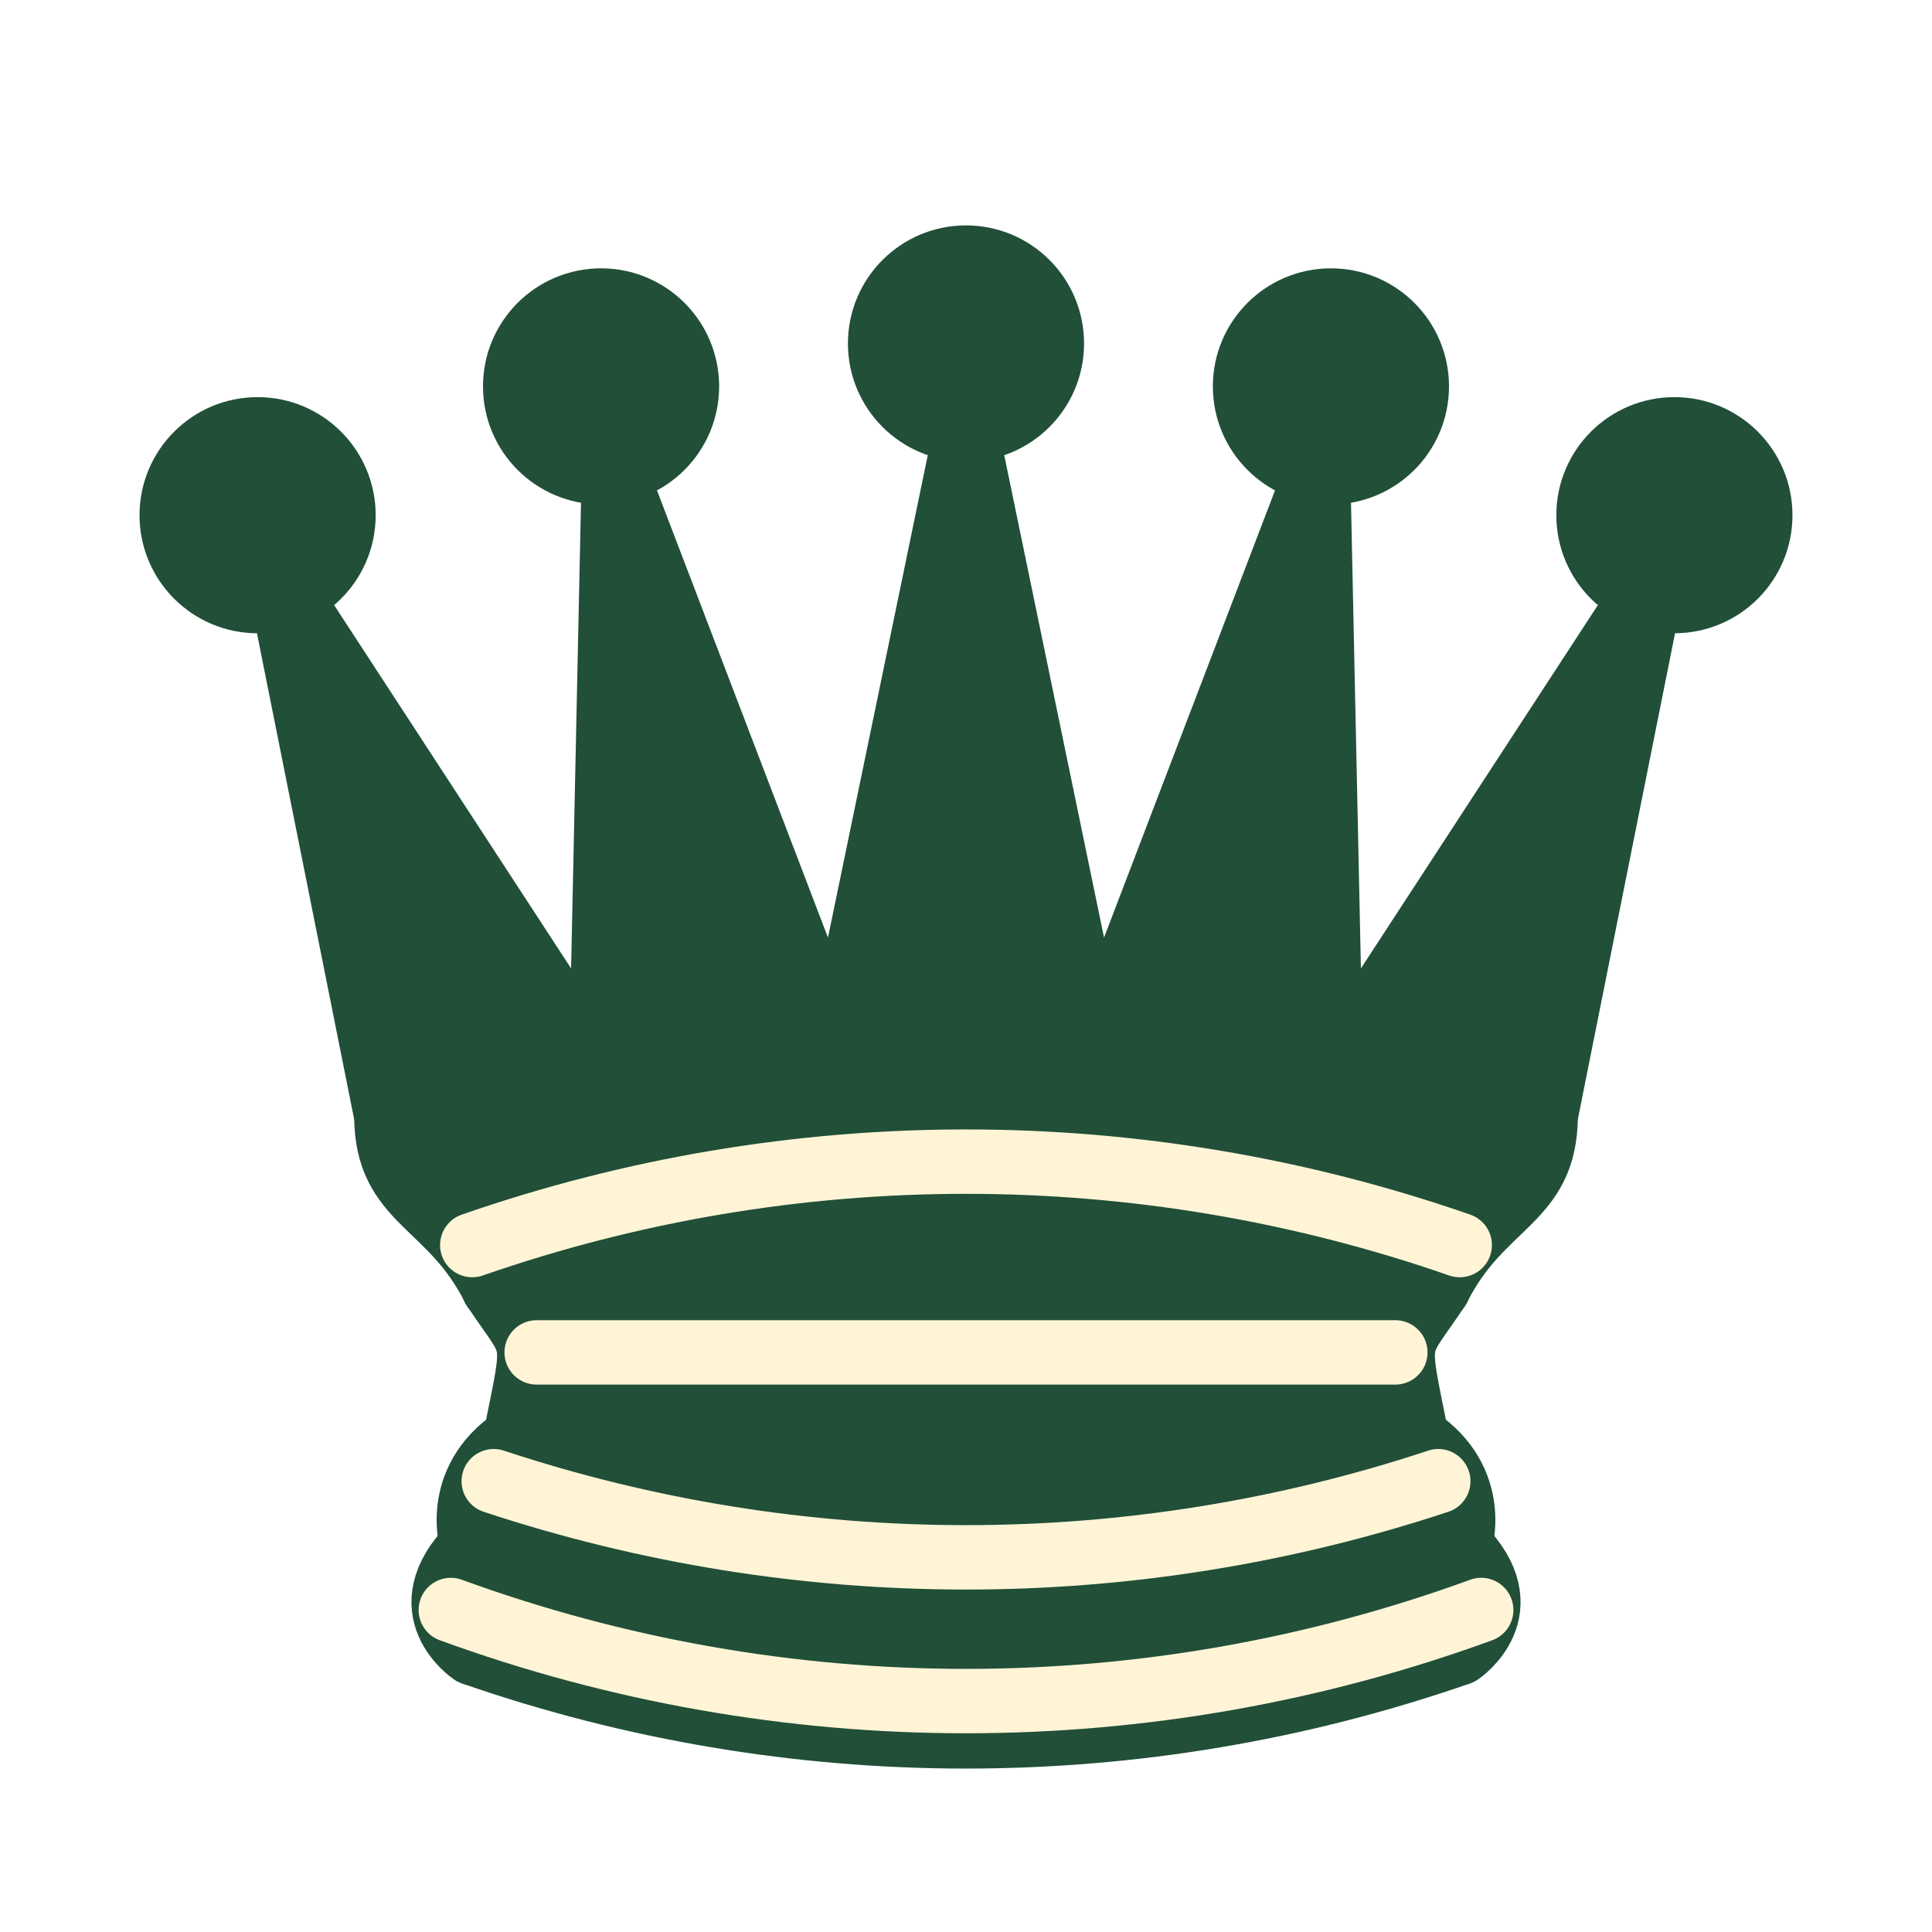
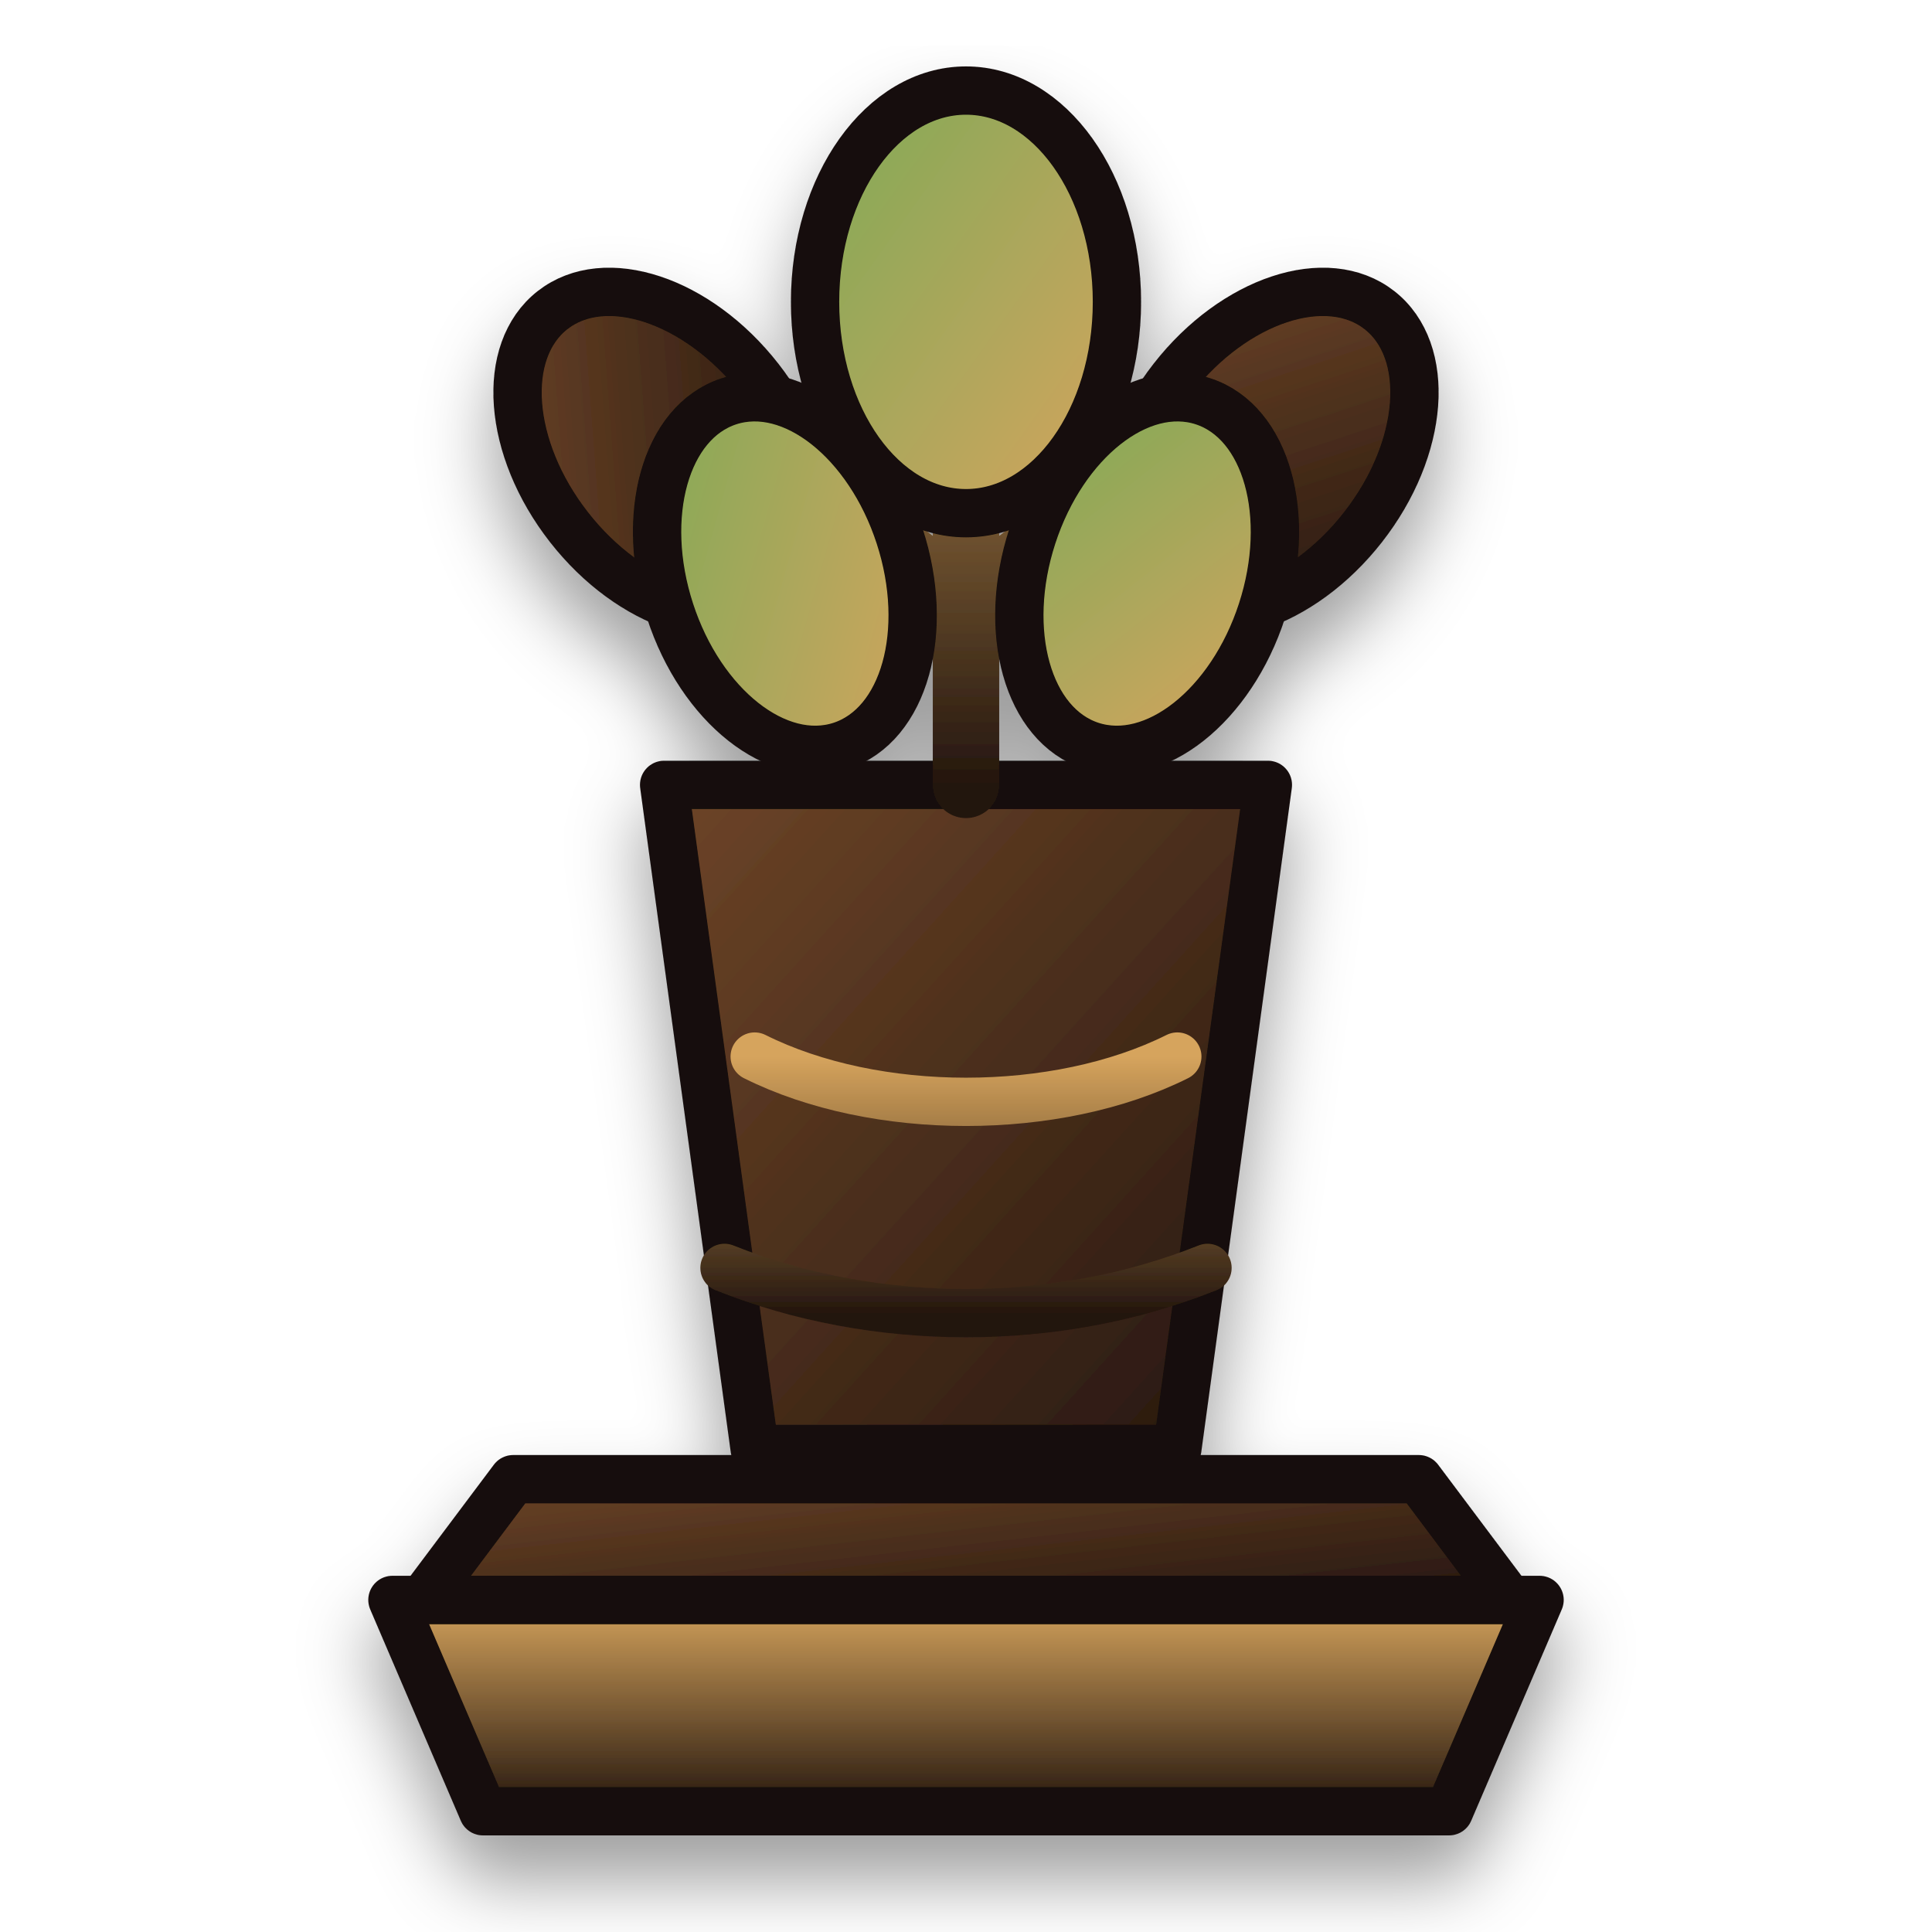
- <svg xmlns="http://www.w3.org/2000/svg" version="1.1" width="45" height="45">
-   <g style="fill:#214f38;stroke:#214f38;stroke-width:1.5; stroke-linecap:round;stroke-linejoin:round">
-     <path d="M 9,26 C 17.5,24.5 30,24.5 36,26 L 38.5,13.5 L 31,25 L 30.7,10.9 L 25.5,24.5 L 22.5,10 L 19.5,24.5 L 14.3,10.9 L 14,25 L 6.5,13.5 L 9,26 z" style="stroke-linecap:butt;fill:#214f38" />
-     <path d="m 9,26 c 0,2 1.5,2 2.5,4 1,1.5 1,1 0.5,3.5 -1.5,1 -1,2.5 -1,2.5 -1.5,1.5 0,2.5 0,2.5 6.5,1 16.5,1 23,0 0,0 1.5,-1 0,-2.5 0,0 0.5,-1.5 -1,-2.5 -0.5,-2.5 -0.5,-2 0.5,-3.5 1,-2 2.5,-2 2.5,-4 -8.5,-1.5 -18.5,-1.5 -27,0 z" />
-     <path d="M 11.5,30 C 15,29 30,29 33.5,30" />
-     <path d="m 12,33.5 c 6,-1 15,-1 21,0" />
-     <circle cx="6" cy="12" r="2" />
-     <circle cx="14" cy="9" r="2" />
-     <circle cx="22.5" cy="8" r="2" />
-     <circle cx="31" cy="9" r="2" />
-     <circle cx="39" cy="12" r="2" />
-     <path d="M 11,38.5 A 35,35 1 0 0 34,38.5" style="fill:none; stroke:#214f38;stroke-linecap:butt;" />
-     <g style="fill:none; stroke:#fff4d6;">
-       <path d="M 11,29 A 35,35 1 0 1 34,29" />
-       <path d="M 12.5,31.5 L 32.5,31.5" />
-       <path d="M 11.5,34.5 A 35,35 1 0 0 33.5,34.5" />
-       <path d="M 10.5,37.5 A 35,35 1 0 0 34.5,37.5" />
-     </g>
+ <svg xmlns="http://www.w3.org/2000/svg" width="45" height="45" viewBox="0 0 64 64">
+   <defs>
+     <linearGradient id="body" x1="0" y1="0" x2="1" y2="1">
+       <stop offset="0" stop-color="#6e4528" />
+       <stop offset="1" stop-color="#24160e" />
+     </linearGradient>
+     <linearGradient id="edge" x1="0" y1="0" x2="0" y2="1">
+       <stop offset="0" stop-color="#d6a45d" />
+       <stop offset="1" stop-color="#24160e" />
+     </linearGradient>
+     <linearGradient id="accent" x1="0" y1="0" x2="1" y2="1">
+       <stop offset="0" stop-color="#7eaa58" />
+       <stop offset="1" stop-color="#d6a45d" />
+     </linearGradient>
+     <filter id="shadow" x="-30%" y="-20%" width="160%" height="160%">
+       <feDropShadow dx="0" dy="1.5" stdDeviation="1.2" flood-color="#000" flood-opacity=".38" />
+     </filter>
+   </defs>
+   <g filter="url(#shadow)" stroke="#120c08" stroke-width="1.6" stroke-linecap="round" stroke-linejoin="round">
+     <path d="M13 53h38l-3 7H16z" fill="url(#edge)" />
+     <path d="M17 49h30l3 4H14z" fill="url(#body)" />
+     <path d="M22 26h20l-3 22H25z" fill="url(#body)" />
+     <path d="M32 26V12m0 8-9-7m9 7 9-7m-9 7V6" fill="none" stroke="url(#edge)" stroke-width="2.2" />
+     <ellipse cx="32" cy="10" rx="5" ry="7" fill="url(#accent)" />
+     <ellipse cx="22" cy="15" rx="4" ry="6" transform="rotate(-38 22 15)" fill="url(#body)" />
+     <ellipse cx="42" cy="15" rx="4" ry="6" transform="rotate(38 42 15)" fill="url(#body)" />
+     <ellipse cx="26" cy="19" rx="4" ry="6" transform="rotate(-18 26 19)" fill="url(#accent)" />
+     <ellipse cx="38" cy="19" rx="4" ry="6" transform="rotate(18 38 19)" fill="url(#accent)" />
+     <path d="M25 35c4 2 10 2 14 0M24 42c5 2 11 2 16 0" fill="none" stroke="url(#edge)" />
  </g>
</svg>
